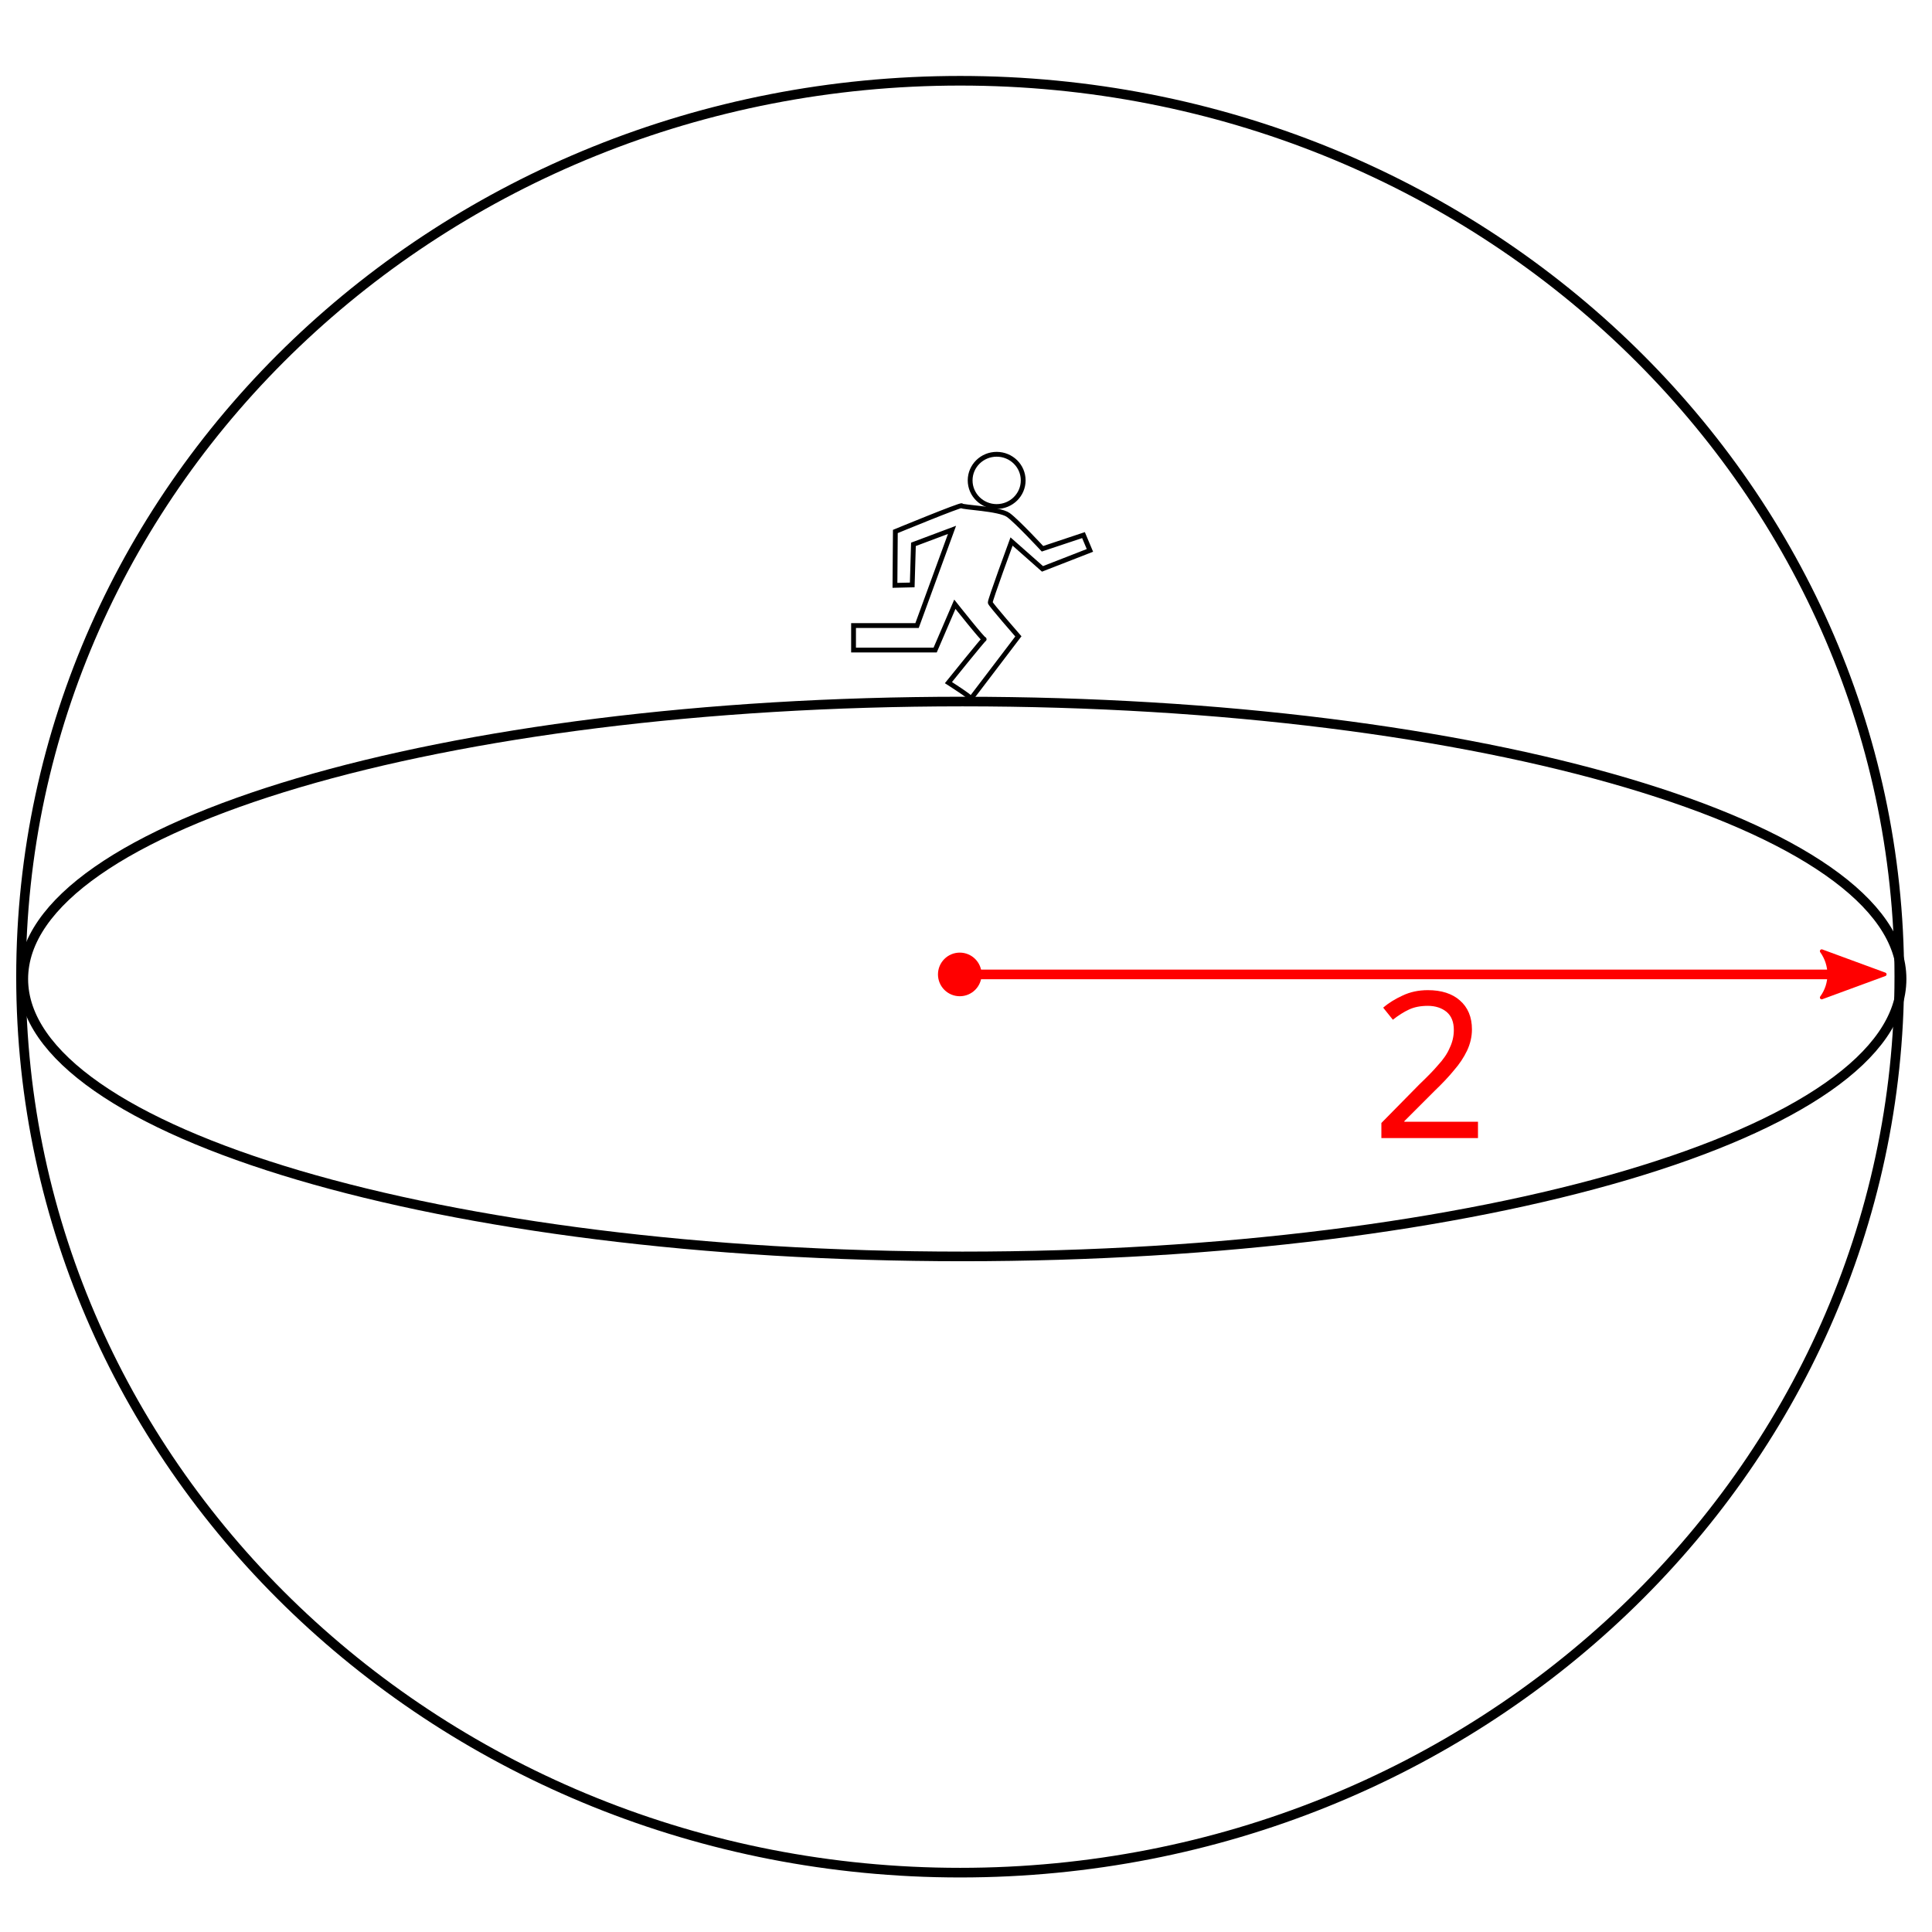
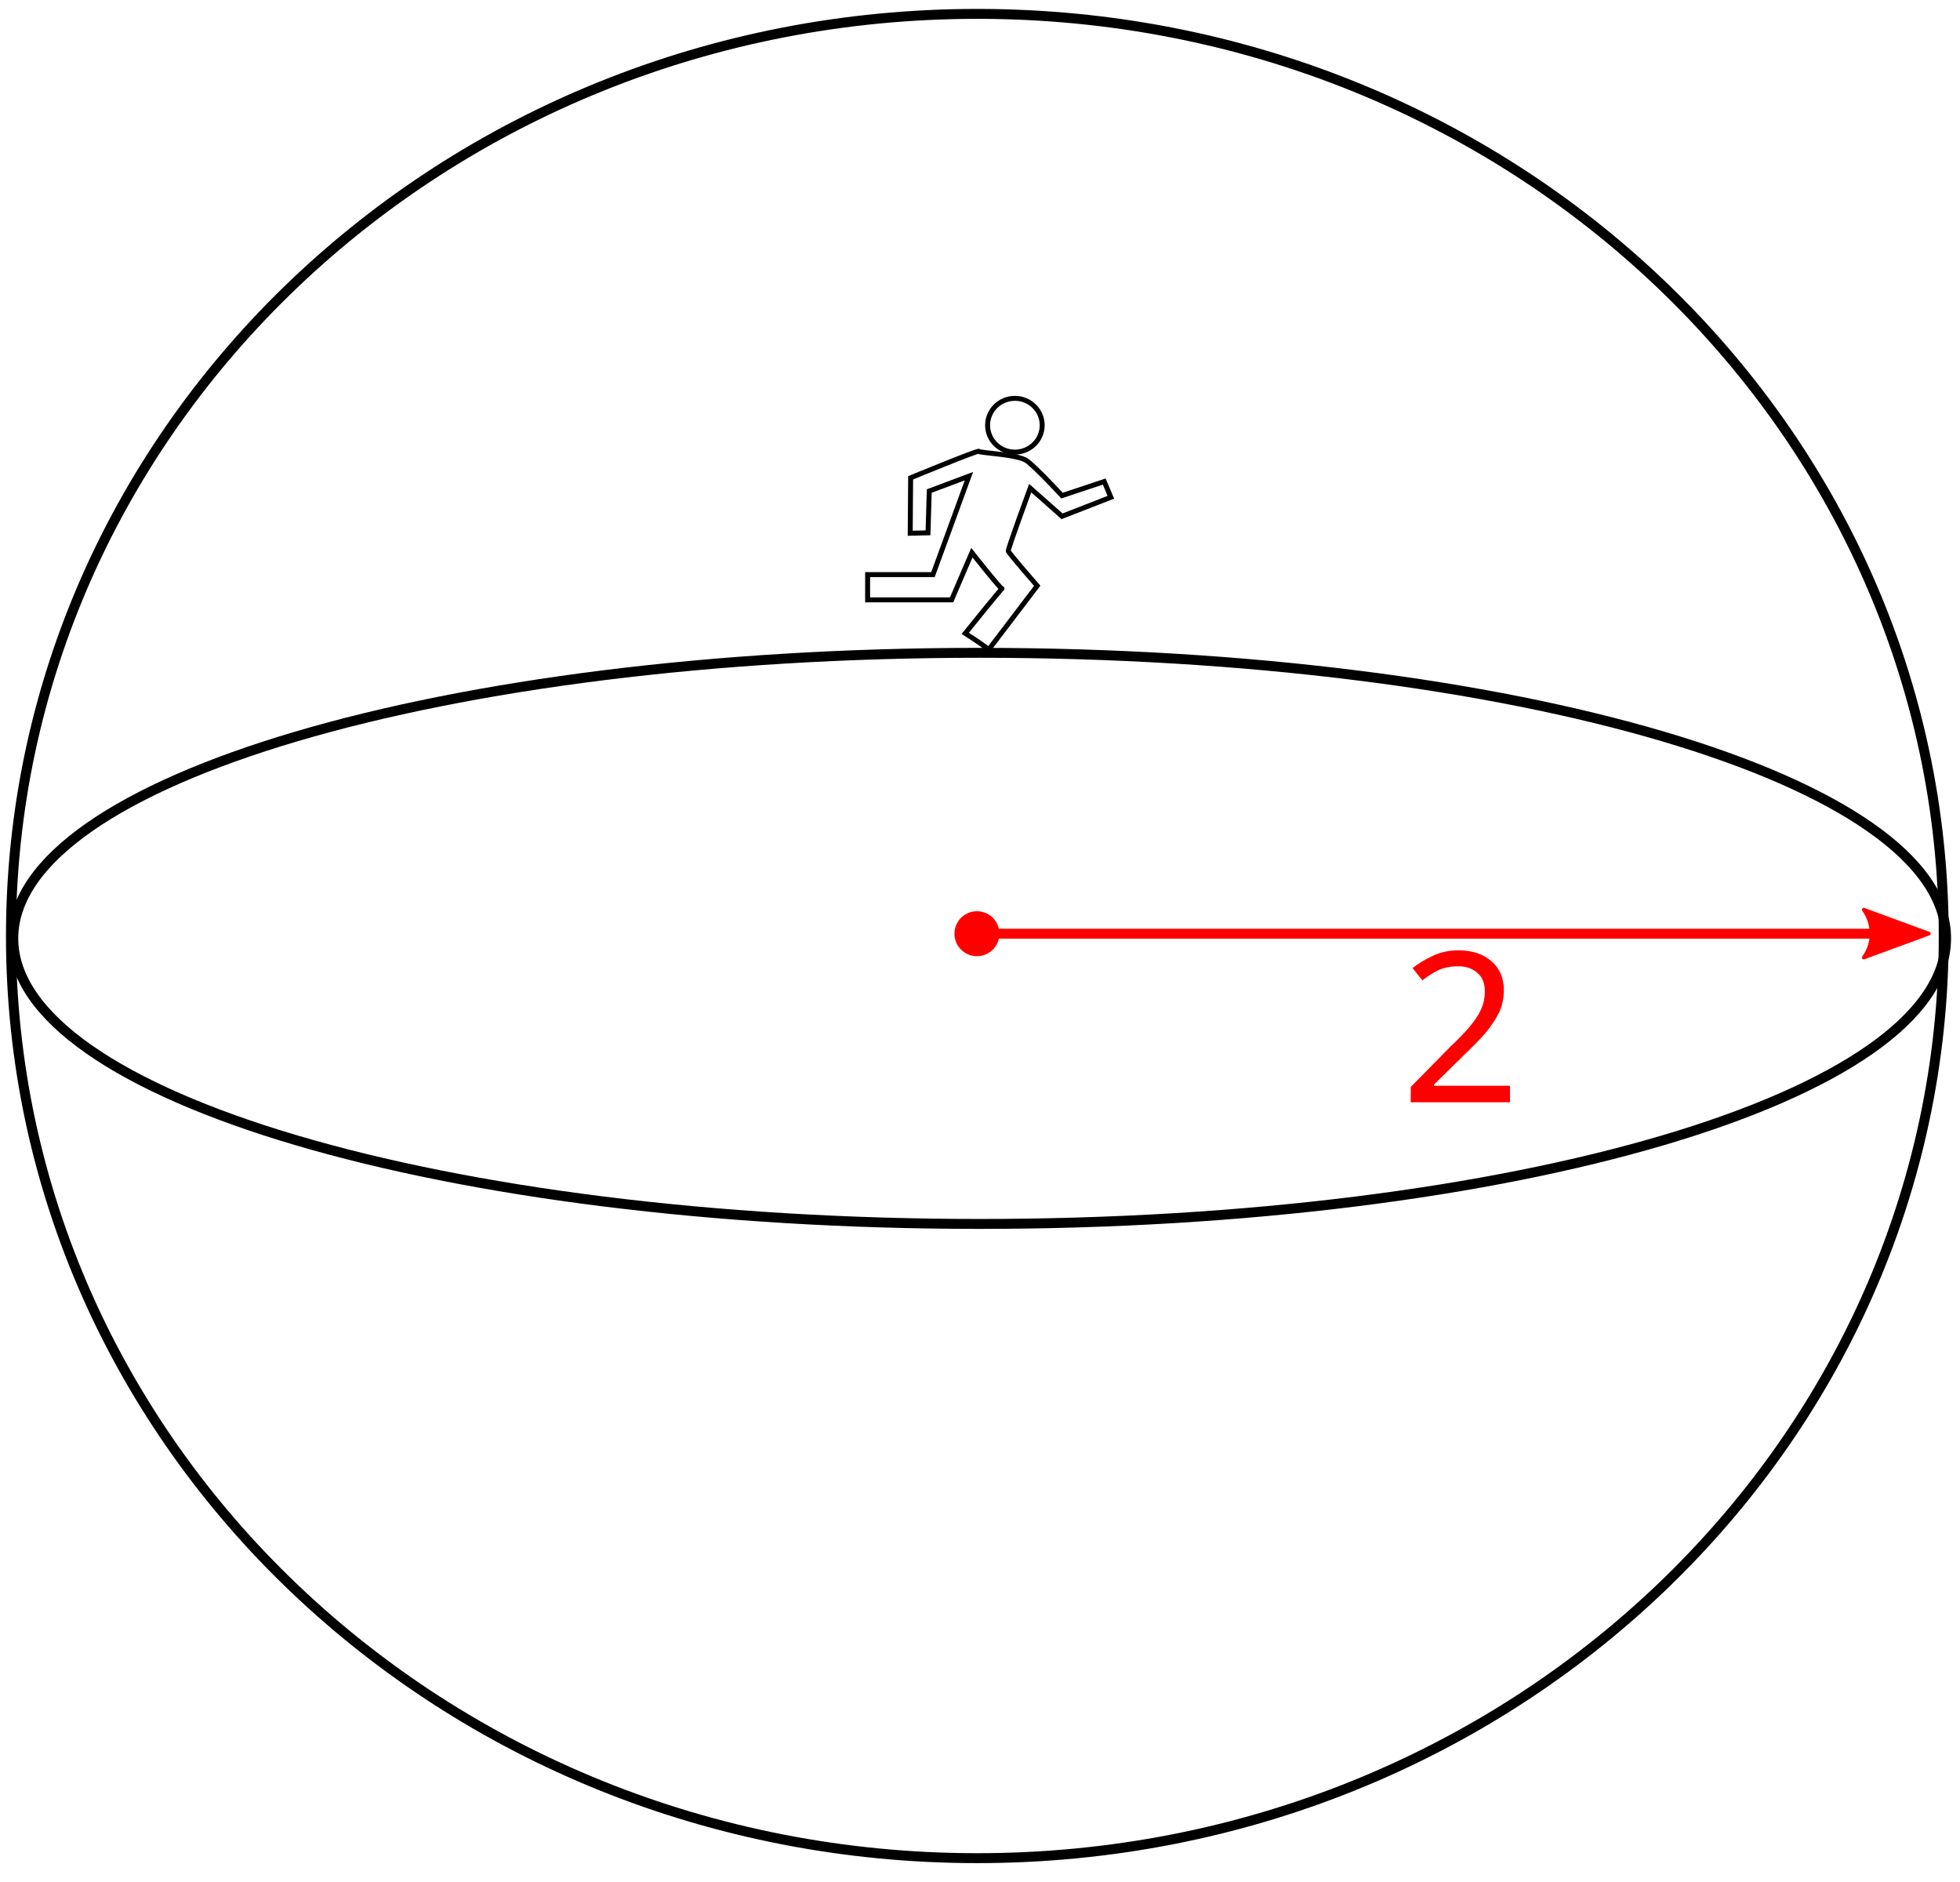
- <svg xmlns="http://www.w3.org/2000/svg" width="50mm" height="50mm" viewBox="0 0 50 50" version="1.1" id="svg8">
+ <svg xmlns="http://www.w3.org/2000/svg" width="50mm" height="48mm" viewBox="0 0 50 48" version="1.1" id="svg8">
  <defs id="defs2">
-     <marker orient="auto" refY="0.0" refX="0.0" id="Arrow2Mend" style="overflow:visible;">
-       <path id="path876" style="fill-rule:evenodd;stroke-width:0.625;stroke-linejoin:round;stroke:#ff0000;stroke-opacity:1;fill:#ff0000;fill-opacity:1" d="M 8.719,4.034 L -2.207,0.016 L 8.719,-4.002 C 6.973,-1.63 6.983,1.616 8.719,4.034 z " transform="scale(0.6) rotate(180) translate(0,0)" />
+     <marker orient="auto" refY="0" refX="0" id="Arrow2Mend" style="overflow:visible">
+       <path id="path876" style="fill:#ff0000;fill-opacity:1;fill-rule:evenodd;stroke:#ff0000;stroke-width:0.625;stroke-linejoin:round;stroke-opacity:1" d="M 8.719,4.034 -2.207,0.016 8.719,-4.002 c -1.745,2.372 -1.735,5.617 -6e-7,8.035 z" transform="scale(-0.6)" />
    </marker>
-     <marker orient="auto" refY="0.0" refX="0.0" id="DotM" style="overflow:visible">
-       <path id="path913" d="M -2.5,-1.0 C -2.5,1.76 -4.74,4.0 -7.5,4.0 C -10.26,4.0 -12.5,1.76 -12.5,-1.0 C -12.5,-3.76 -10.26,-6.0 -7.5,-6.0 C -4.74,-6.0 -2.5,-3.76 -2.5,-1.0 z " style="fill-rule:evenodd;stroke:#ff0000;stroke-width:1pt;stroke-opacity:1;fill:#ff0000;fill-opacity:1" transform="scale(0.4) translate(7.4, 1)" />
+     <marker orient="auto" refY="0" refX="0" id="DotM" style="overflow:visible">
+       <path id="path913" d="m -2.5,-1 c 0,2.76 -2.24,5 -5,5 -2.76,0 -5,-2.24 -5,-5 0,-2.76 2.24,-5 5,-5 2.76,0 5,2.24 5,5 z" style="fill:#ff0000;fill-opacity:1;fill-rule:evenodd;stroke:#ff0000;stroke-width:1pt;stroke-opacity:1" transform="matrix(0.4,0,0,0.4,2.96,0.4)" />
    </marker>
-     <marker orient="auto" refY="0.0" refX="0.0" id="marker1135" style="overflow:visible;">
-       <path id="path1133" style="fill-rule:evenodd;stroke-width:0.625;stroke-linejoin:round;stroke:#000000;stroke-opacity:1;fill:#000000;fill-opacity:1" d="M 8.719,4.034 L -2.207,0.016 L 8.719,-4.002 C 6.973,-1.63 6.983,1.616 8.719,4.034 z " transform="scale(1.1) rotate(180) translate(1,0)" />
+     <marker orient="auto" refY="0" refX="0" id="marker1135" style="overflow:visible">
+       <path id="path1133" style="fill:#000000;fill-opacity:1;fill-rule:evenodd;stroke:#000000;stroke-width:0.625;stroke-linejoin:round;stroke-opacity:1" d="M 8.719,4.034 -2.207,0.016 8.719,-4.002 c -1.745,2.372 -1.735,5.617 -6e-7,8.035 z" transform="matrix(-1.1,0,0,-1.1,-1.1,0)" />
    </marker>
-     <marker orient="auto" refY="0.0" refX="0.0" id="Arrow2Lend" style="overflow:visible;">
-       <path id="path870" style="fill-rule:evenodd;stroke-width:0.625;stroke-linejoin:round;stroke:#ff0000;stroke-opacity:1;fill:#ff0000;fill-opacity:1" d="M 8.719,4.034 L -2.207,0.016 L 8.719,-4.002 C 6.973,-1.63 6.983,1.616 8.719,4.034 z " transform="scale(1.1) rotate(180) translate(1,0)" />
+     <marker orient="auto" refY="0" refX="0" id="Arrow2Lend" style="overflow:visible">
+       <path id="path870" style="fill:#ff0000;fill-opacity:1;fill-rule:evenodd;stroke:#ff0000;stroke-width:0.625;stroke-linejoin:round;stroke-opacity:1" d="M 8.719,4.034 -2.207,0.016 8.719,-4.002 c -1.745,2.372 -1.735,5.617 -6e-7,8.035 z" transform="matrix(-1.1,0,0,-1.1,-1.1,0)" />
    </marker>
    <clipPath id="clipEmfPath1" clipPathUnits="userSpaceOnUse">
      <path id="path815" d="M 0,0 H 67.657 V 69.392 H 0 Z" />
    </clipPath>
    <pattern y="0" x="0" height="6" width="6" patternUnits="userSpaceOnUse" id="EMFhbasepattern" />
  </defs>
  <g id="layer1" transform="translate(0,-247)">
-     <ellipse style="opacity:1;vector-effect:none;fill:none;fill-opacity:1;fill-rule:nonzero;stroke:#000000;stroke-width:0.249;stroke-linecap:butt;stroke-linejoin:miter;stroke-miterlimit:4;stroke-dasharray:none;stroke-dashoffset:0;stroke-opacity:1" id="path839" cx="24.849" cy="272.277" rx="24.305" ry="23.187" />
-     <ellipse style="opacity:1;vector-effect:none;fill:none;fill-opacity:1;fill-rule:nonzero;stroke:#000000;stroke-width:0.249;stroke-linecap:butt;stroke-linejoin:miter;stroke-miterlimit:4;stroke-dasharray:none;stroke-dashoffset:0;stroke-opacity:1" id="path841" cx="24.908" cy="272.336" rx="24.305" ry="7.18" />
-     <text xml:space="preserve" style="font-style:normal;font-weight:normal;font-size:3.955px;line-height:1.25;font-family:sans-serif;letter-spacing:0px;word-spacing:0px;fill:#fd0000;fill-opacity:1;stroke:none;stroke-width:0.33" x="35.501" y="276.455" id="text847">
-       <tspan id="tspan845" x="35.501" y="276.455" style="font-style:normal;font-variant:normal;font-weight:normal;font-stretch:normal;font-size:5.273px;font-family:sans-serif;-inkscape-font-specification:sans-serif;fill:#fd0000;fill-opacity:1;stroke-width:0.33">2</tspan>
+     <ellipse style="opacity:1;vector-effect:none;fill:none;fill-opacity:1;fill-rule:nonzero;stroke:#000000;stroke-width:0.253;stroke-linecap:butt;stroke-linejoin:miter;stroke-miterlimit:4;stroke-dasharray:none;stroke-dashoffset:0;stroke-opacity:1" id="path839" cx="24.932" cy="270.873" rx="24.653" ry="23.519" />
+     <ellipse style="opacity:1;vector-effect:none;fill:none;fill-opacity:1;fill-rule:nonzero;stroke:#000000;stroke-width:0.253;stroke-linecap:butt;stroke-linejoin:miter;stroke-miterlimit:4;stroke-dasharray:none;stroke-dashoffset:0;stroke-opacity:1" id="path841" cx="24.992" cy="270.933" rx="24.653" ry="7.283" />
+     <text xml:space="preserve" style="font-style:normal;font-weight:normal;font-size:4.011px;line-height:1.25;font-family:sans-serif;letter-spacing:0px;word-spacing:0px;fill:#fd0000;fill-opacity:1;stroke:none;stroke-width:0.334" x="35.737" y="275.112" id="text847">
+       <tspan id="tspan845" x="35.737" y="275.112" style="font-style:normal;font-variant:normal;font-weight:normal;font-stretch:normal;font-size:5.349px;font-family:sans-serif;-inkscape-font-specification:sans-serif;fill:#fd0000;fill-opacity:1;stroke-width:0.334">2</tspan>
    </text>
-     <path style="fill:none;stroke:#ff0000;stroke-width:0.249;stroke-linecap:butt;stroke-linejoin:miter;stroke-miterlimit:3;stroke-dasharray:none;stroke-opacity:1;marker-start:url(#DotM);marker-end:url(#Arrow2Mend)" d="M 24.849,272.218 H 48.448" id="path1131" />
-     <g id="g866" transform="matrix(0.5,0,0,0.5,12.72117,133.2236)">
+     <path style="fill:none;stroke:#ff0000;stroke-width:0.253;stroke-linecap:butt;stroke-linejoin:miter;stroke-miterlimit:3;stroke-dasharray:none;stroke-opacity:1;marker-start:url(#DotM);marker-end:url(#Arrow2Mend)" d="M 24.932,270.814 H 48.869" id="path1131" />
+     <g id="g866" transform="matrix(0.5071657,0,0,0.5071657,12.63019,129.8276)">
      <path style="fill:none;stroke:#000000;stroke-width:0.249;stroke-linecap:butt;stroke-linejoin:miter;stroke-miterlimit:4;stroke-dasharray:none;stroke-opacity:1" d="m 26.915,255.581 c 0,0 -1.124,3.059 -1.103,3.163 0.021,0.104 1.456,1.748 1.456,1.748 0,0 -2.497,3.287 -2.455,3.225 0.042,-0.062 -1.165,-0.832 -1.165,-0.832 0,0 1.873,-2.33 1.852,-2.247 -0.021,0.083 -1.519,-1.81 -1.519,-1.81 l -1.02,2.372 h -4.224 v -1.269 h 3.287 l 1.81,-4.952 -1.997,0.749 -0.062,2.101 -0.895,0.021 0.021,-2.788 c 0,0 3.433,-1.415 3.433,-1.332 0,0.083 1.956,0.146 2.414,0.479 0.458,0.333 1.769,1.748 1.769,1.748 l 2.122,-0.707 0.333,0.791 -2.455,0.957 z" id="path1363" />
      <ellipse style="opacity:1;vector-effect:none;fill:none;fill-opacity:1;fill-rule:nonzero;stroke:#000000;stroke-width:0.249;stroke-linecap:butt;stroke-linejoin:miter;stroke-miterlimit:3;stroke-dasharray:none;stroke-dashoffset:0;stroke-opacity:1" id="path1365" cx="26.145" cy="252.418" rx="1.373" ry="1.352" />
    </g>
  </g>
</svg>
